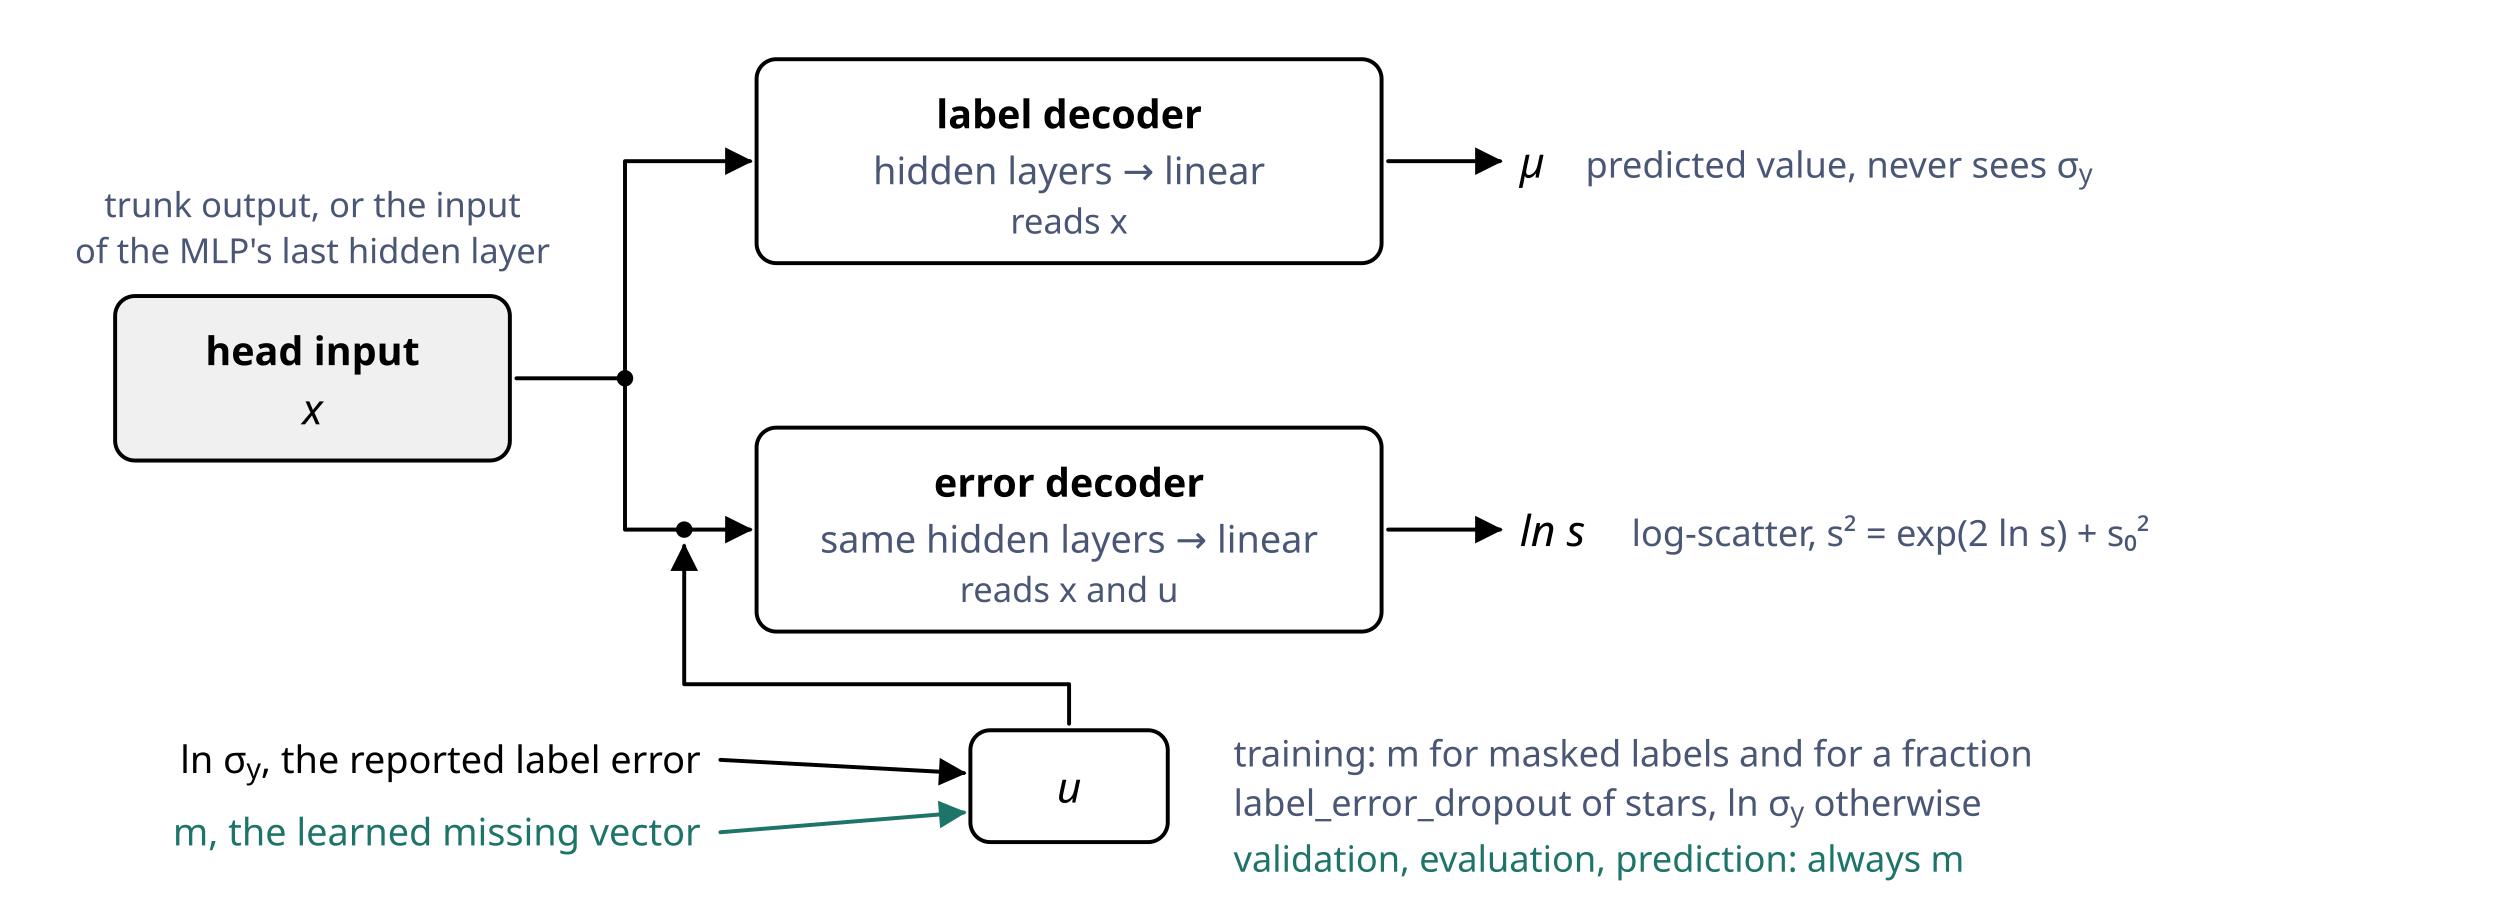
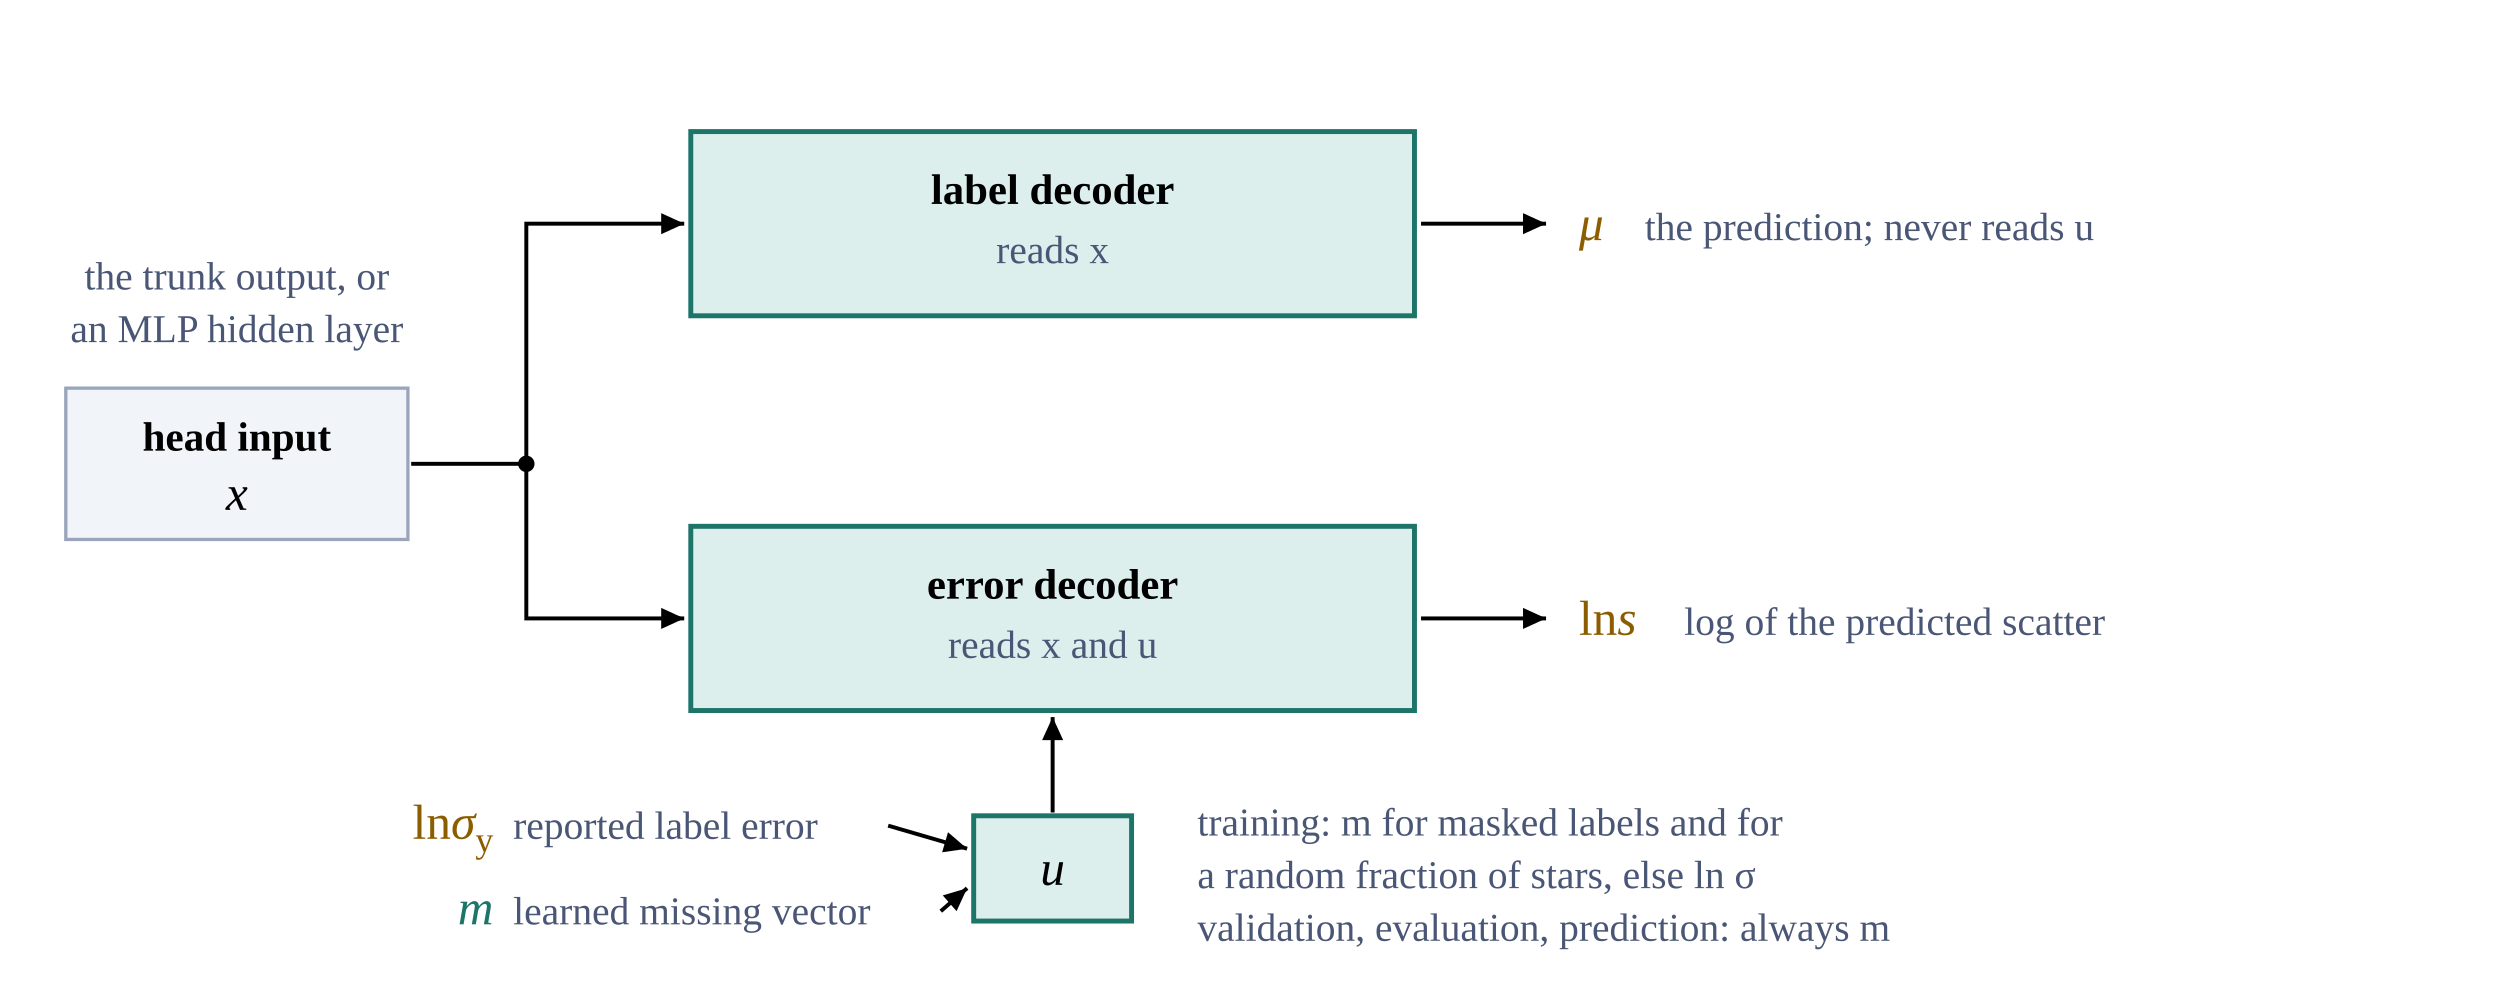
- <svg xmlns="http://www.w3.org/2000/svg" viewBox="0 0 760 276" width="100%" role="img" aria-labelledby="uncertainty-title" font-family="sans-serif" font-size="13" fill="none" stroke="currentColor" stroke-width="1.2" stroke-linejoin="round" stroke-linecap="round">
-   <defs>
-     <marker id="uncertainty-arrow" viewBox="0 0 10 10" refX="9" refY="5" markerWidth="7" markerHeight="7" orient="auto-start-reverse">
-       <path d="M0 0 L10 5 L0 10 z" fill="currentColor" stroke="none" />
-     </marker>
-     <marker id="uncertainty-arrow-brand" viewBox="0 0 10 10" refX="9" refY="5" markerWidth="7" markerHeight="7" orient="auto-start-reverse">
-       <path d="M0 0 L10 5 L0 10 z" stroke="none" style="fill: var(--d-teal, #1D7468)" />
-     </marker>
-   </defs>
-   <text x="95.0" y="66.0" font-size="10.5" text-anchor="middle" stroke="none" style="fill: var(--d-muted, #4A5675)">trunk output, or the input</text>
-   <text x="95.0" y="80.0" font-size="10.5" text-anchor="middle" stroke="none" style="fill: var(--d-muted, #4A5675)">of the MLP's last hidden layer</text>
-   <rect x="35.0" y="90.0" width="120.0" height="50.0" rx="6" fill="currentColor" fill-opacity="0.06" />
-   <text x="95.0" y="111.0" font-size="12" text-anchor="middle" font-weight="bold" stroke="none" fill="currentColor">head input</text>
-   <text x="95.0" y="129.0" font-size="13" text-anchor="middle" font-style="italic" stroke="none" fill="currentColor">x</text>
-   <line x1="157.0" y1="115.0" x2="190.0" y2="115.0" />
-   <circle cx="190" cy="115" r="2.5" fill="currentColor" stroke="none" />
-   <path d="M190 115 L190 49 L228 49" marker-end="url(#uncertainty-arrow)" />
-   <rect x="230.0" y="18.0" width="190.0" height="62.0" rx="6" />
-   <text x="325.0" y="39.0" font-size="12" text-anchor="middle" font-weight="bold" stroke="none" fill="currentColor">label decoder</text>
-   <text x="325.0" y="56.0" font-size="11.5" text-anchor="middle" stroke="none" style="fill: var(--d-muted, #4A5675)">hidden layers → linear</text>
-   <text x="325.0" y="71.0" font-size="10.5" text-anchor="middle" stroke="none" style="fill: var(--d-muted, #4A5675)">reads x</text>
-   <line x1="422.0" y1="49.0" x2="456.0" y2="49.0" marker-end="url(#uncertainty-arrow)" />
-   <text x="462.0" y="54.0" font-size="13" text-anchor="start" font-style="italic" stroke="none" fill="currentColor">μ</text>
-   <text x="482.0" y="54.0" font-size="11" text-anchor="start" stroke="none" style="fill: var(--d-muted, #4A5675)">predicted value, never sees σ<tspan baseline-shift="sub" font-size="75%">y</tspan>
+ <svg xmlns="http://www.w3.org/2000/svg" class="dfig f-unc" viewBox="0 0 760 300" width="760" height="300" role="img" aria-labelledby="f-unc-title">
+   <style>
+ .dfig.f-unc text { font-family: var(--d-sans, "Hanken Grotesk", "Helvetica Neue", Helvetica, sans-serif); fill: currentColor; stroke: none; }
+ .dfig.f-unc .h { font-weight: 700; font-size: 13px; }
+ .dfig.f-unc .n { font-weight: 700; font-size: 12.5px; }
+ .dfig.f-unc .t { font-size: 12px; fill: var(--d-muted, #4A5675); }
+ .dfig.f-unc .math { font-family: var(--d-math, "KaTeX_Math", "Times New Roman", serif); font-style: italic; font-size: 15px; }
+ .dfig.f-unc .up { font-style: normal; }
+ .dfig.f-unc .gold { fill: var(--d-gold, #8C5D00); }
+ .dfig.f-unc .tealt { fill: var(--d-teal, #1D7468); }
+ .dfig.f-unc .in { fill: var(--d-surface, #F1F4F9); stroke: var(--d-axis, #9AA5BC); stroke-width: 1; }
+ .dfig.f-unc .model { fill: var(--d-teal-tint, #DCEFEC); stroke: var(--d-teal, #1D7468); stroke-width: 1.5; }
+ .dfig.f-unc .arrow { fill: none; stroke: currentColor; stroke-width: 1.2; }
+ .dfig.f-unc .tip { fill: currentColor; }
+ </style>
+   <rect class="in" x="20" y="118" width="104" height="46" />
+   <text class="n" x="72" y="137" text-anchor="middle">head input</text>
+   <text class="math" x="72" y="155" text-anchor="middle">x</text>
+   <text class="t" x="72" y="88" text-anchor="middle">the trunk output, or</text>
+   <text class="t" x="72" y="104" text-anchor="middle">an MLP hidden layer</text>
+   <rect class="model" x="210" y="40" width="220" height="56" />
+   <text class="h" x="320" y="62" text-anchor="middle">label decoder</text>
+   <text class="t" x="320" y="80" text-anchor="middle">reads x</text>
+   <rect class="model" x="210" y="160" width="220" height="56" />
+   <text class="h" x="320" y="182" text-anchor="middle">error decoder</text>
+   <text class="t" x="320" y="200" text-anchor="middle">reads x and u</text>
+   <path class="arrow" d="M125 141H160" />
+   <path class="arrow" d="M160 141L160 68L208 68" />
+   <path class="tip" d="M208.0 68.0L201.0 71.2L201.0 64.8Z" />
+   <path class="arrow" d="M160 141L160 188L208 188" />
+   <path class="tip" d="M208.0 188.0L201.0 191.2L201.0 184.8Z" />
+   <circle class="tip" cx="160" cy="141" r="2.5" />
+   <path class="arrow" d="M432 68L470 68" />
+   <path class="tip" d="M470.0 68.0L463.0 71.2L463.0 64.8Z" />
+   <text class="math gold" x="480" y="73">μ</text>
+   <text class="t" x="500" y="73">the prediction; never reads u</text>
+   <path class="arrow" d="M432 188L470 188" />
+   <path class="tip" d="M470.0 188.0L463.0 191.2L463.0 184.8Z" />
+   <text class="math gold" x="480" y="193">
+     <tspan class="up">ln </tspan>s</text>
+   <text class="t" x="512" y="193">log of the predicted scatter</text>
+   <rect class="model" x="296" y="248" width="48" height="32" />
+   <text class="math" x="320" y="269" text-anchor="middle">u</text>
+   <path class="arrow" d="M320 247L320 218" />
+   <path class="tip" d="M320.0 218.0L323.2 225.0L316.8 225.0Z" />
+   <text class="math gold" x="150" y="255" text-anchor="end">
+     <tspan class="up">ln </tspan>σ<tspan class="up" dy="4" font-size="11">y</tspan>
  </text>
-   <path d="M190 115 L190 161 L228 161" marker-end="url(#uncertainty-arrow)" />
-   <rect x="230.0" y="130.0" width="190.0" height="62.0" rx="6" />
-   <text x="325.0" y="151.0" font-size="12" text-anchor="middle" font-weight="bold" stroke="none" fill="currentColor">error decoder</text>
-   <text x="325.0" y="168.0" font-size="11.5" text-anchor="middle" stroke="none" style="fill: var(--d-muted, #4A5675)">same hidden layers → linear</text>
-   <text x="325.0" y="183.0" font-size="10.5" text-anchor="middle" stroke="none" style="fill: var(--d-muted, #4A5675)">reads x and u</text>
-   <line x1="422.0" y1="161.0" x2="456.0" y2="161.0" marker-end="url(#uncertainty-arrow)" />
-   <text x="462.0" y="166.0" font-size="13" text-anchor="start" font-style="italic" stroke="none" fill="currentColor">ln s</text>
-   <text x="496.0" y="166.0" font-size="11" text-anchor="start" stroke="none" style="fill: var(--d-muted, #4A5675)">log-scatter, s² = exp(2 ln s) + s₀²</text>
-   <rect x="295.0" y="222.0" width="60.0" height="34.0" rx="6" />
-   <text x="325.0" y="244.0" font-size="13" text-anchor="middle" font-style="italic" stroke="none" fill="currentColor">u</text>
-   <path d="M325 220 L325 208 L208 208 L208 166" marker-end="url(#uncertainty-arrow)" />
-   <circle cx="208" cy="161" r="2.5" fill="currentColor" stroke="none" />
-   <path d="M219 231 L293 235" marker-end="url(#uncertainty-arrow)" />
-   <text x="213.0" y="235.0" font-size="11.5" text-anchor="end" stroke="none" fill="currentColor">ln σ<tspan baseline-shift="sub" font-size="75%">y</tspan>, the reported label error</text>
-   <path d="M219 253 L293 247" marker-end="url(#uncertainty-arrow-brand)" style="stroke: var(--d-teal, #1D7468)" />
-   <text x="213.0" y="257.0" font-size="11.5" text-anchor="end" stroke="none" style="fill: var(--d-teal, #1D7468)">m, the learned missing vector</text>
-   <text x="375.0" y="233.0" font-size="11" text-anchor="start" stroke="none" style="fill: var(--d-muted, #4A5675)">training: m for masked labels and for a fraction</text>
-   <text x="375.0" y="248.0" font-size="11" text-anchor="start" stroke="none" style="fill: var(--d-muted, #4A5675)">label_error_dropout of stars, ln σ<tspan baseline-shift="sub" font-size="75%">y</tspan> otherwise</text>
-   <text x="375.0" y="265.0" font-size="11" text-anchor="start" stroke="none" style="fill: var(--d-teal, #1D7468)">validation, evaluation, prediction: always m</text>
+   <text class="t" x="156" y="255">reported label error</text>
+   <text class="math tealt" x="150" y="281" text-anchor="end">m</text>
+   <text class="t" x="156" y="281">learned missing vector</text>
+   <path class="arrow" d="M270 251L294 258" />
+   <path class="tip" d="M294.0 258.0L286.4 259.1L288.2 253.0Z" />
+   <path class="arrow" d="M286 277L294 270" />
+   <path class="tip" d="M294.0 270.0L290.8 277.0L286.6 272.2Z" />
+   <text class="t" x="364" y="254">training: m for masked labels and for</text>
+   <text class="t" x="364" y="270">a random fraction of stars, else ln σ</text>
+   <text class="t" x="364" y="286">validation, evaluation, prediction: always m</text>
</svg>
